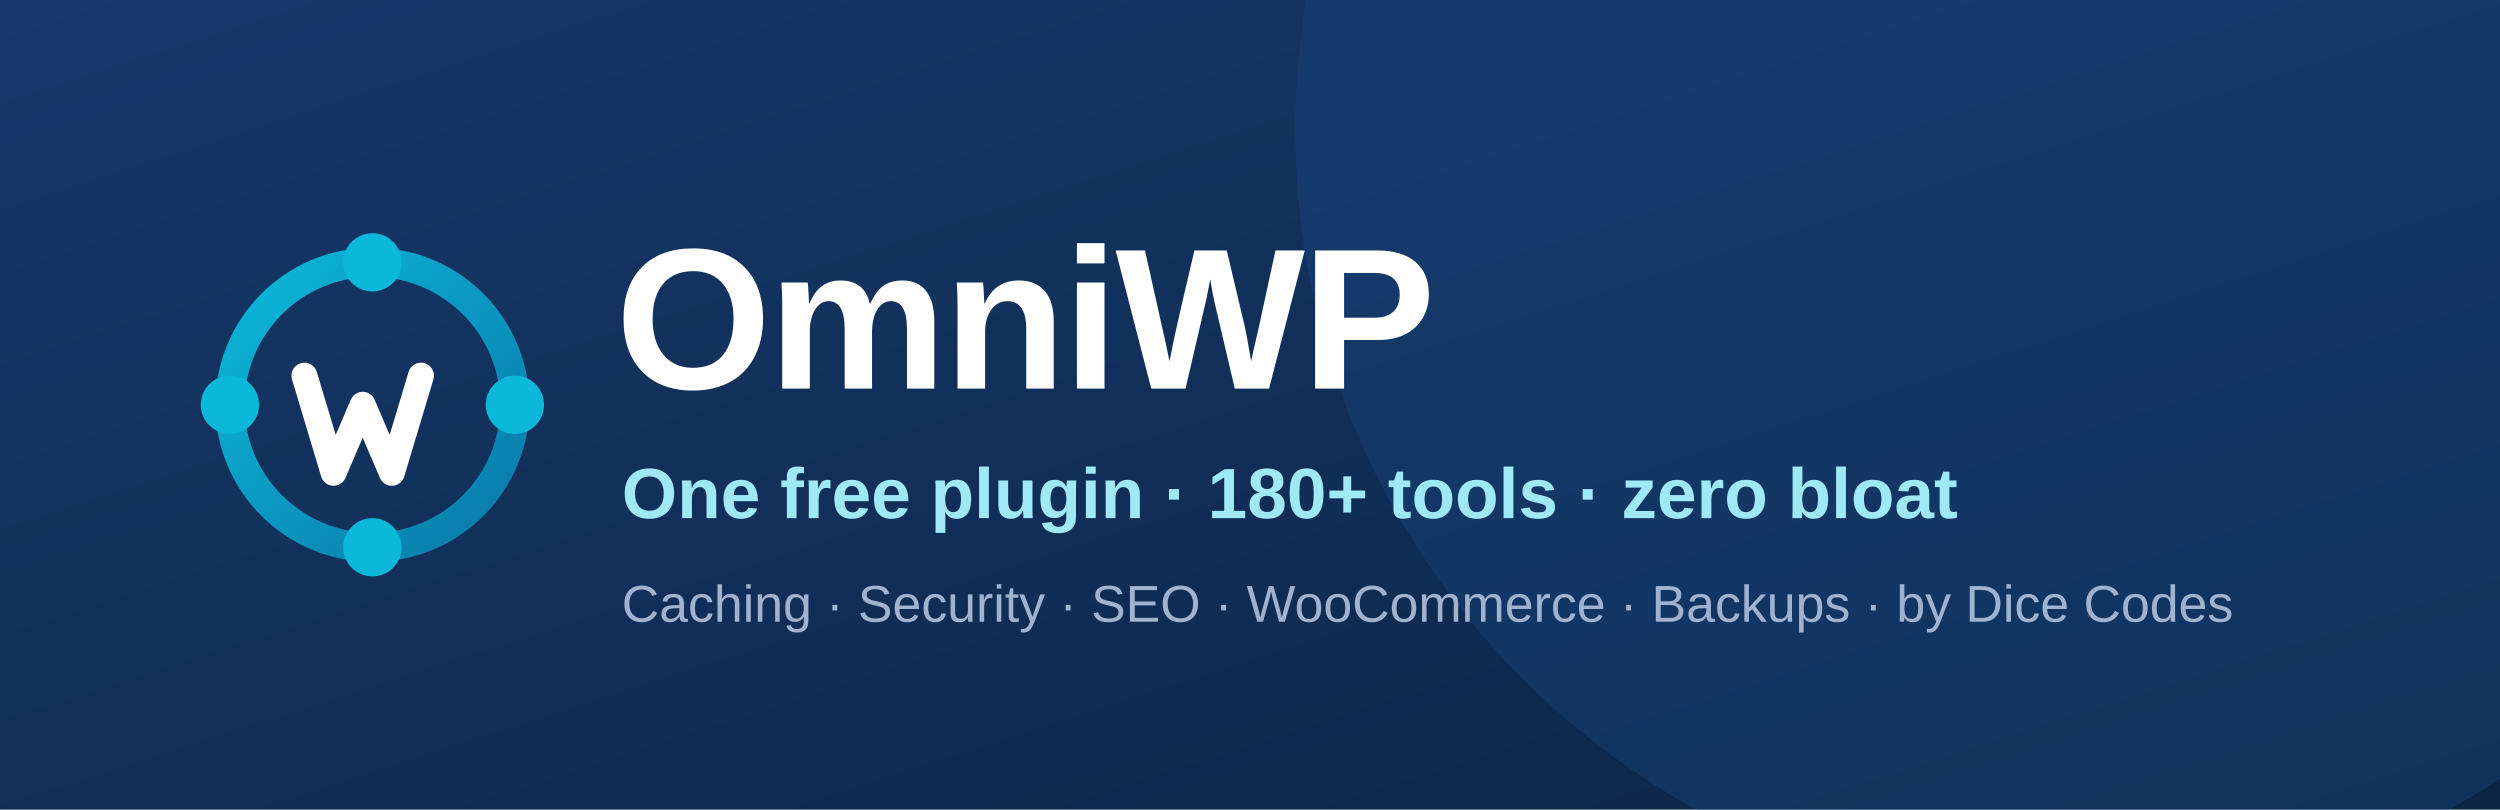
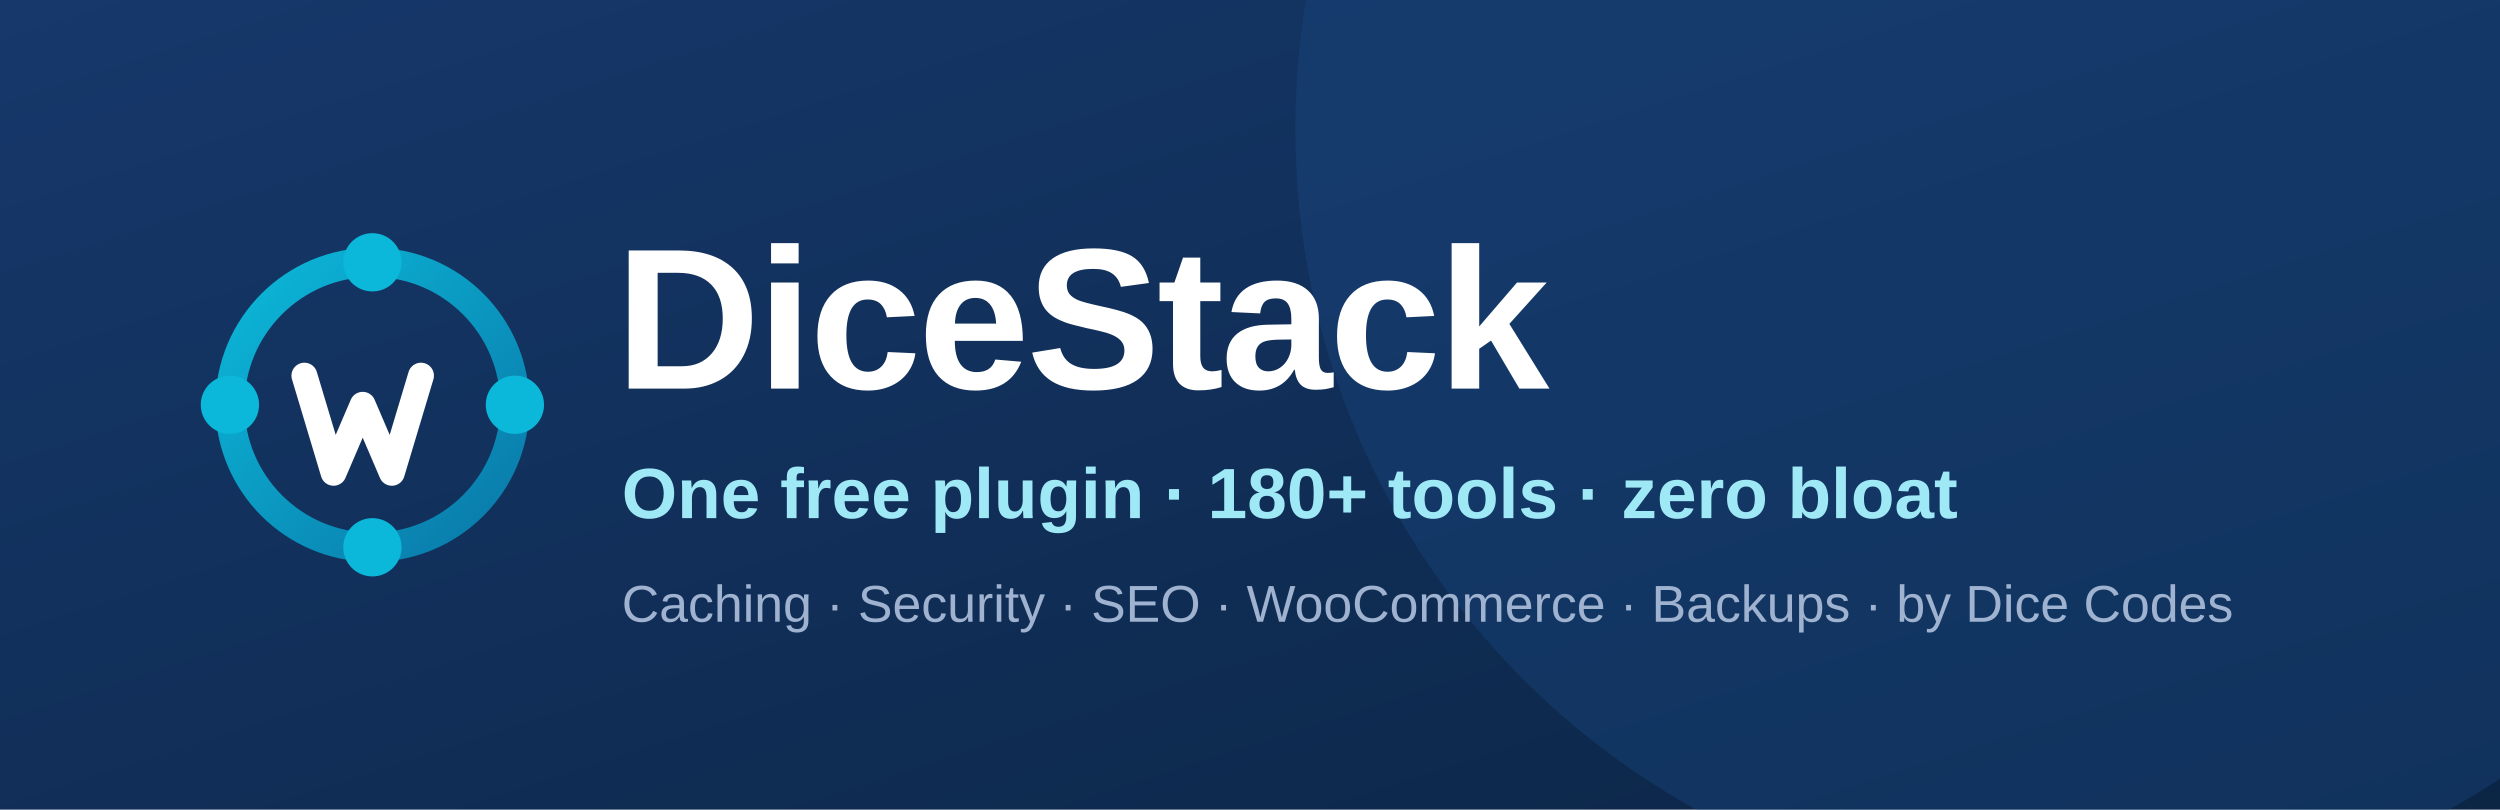
- <svg xmlns="http://www.w3.org/2000/svg" viewBox="0 0 772 250" width="772" height="250" role="img" aria-label="OmniWP banner">
+ <svg xmlns="http://www.w3.org/2000/svg" viewBox="0 0 772 250" width="772" height="250" role="img" aria-label="DiceStack banner">
  <defs>
    <linearGradient id="bg" x1="0" y1="0" x2="1" y2="1">
      <stop offset="0" stop-color="#16386b" />
      <stop offset="1" stop-color="#0b2545" />
    </linearGradient>
    <linearGradient id="cy" x1="0" y1="0" x2="1" y2="1">
      <stop offset="0" stop-color="#0bb8d9" />
      <stop offset="1" stop-color="#0a78a8" />
    </linearGradient>
  </defs>
  <rect width="772" height="250" fill="url(#bg)" />
  <circle cx="640" cy="40" r="240" fill="#1b4a86" opacity="0.35" />
  <g transform="translate(60,70)">
    <circle cx="55" cy="55" r="44" fill="none" stroke="url(#cy)" stroke-width="9" />
    <g fill="#0bb8d9">
      <circle cx="55" cy="11" r="9" />
      <circle cx="99" cy="55" r="9" />
      <circle cx="55" cy="99" r="9" />
      <circle cx="11" cy="55" r="9" />
    </g>
    <path d="M34 46 l9 30 l9 -21 l9 21 l9 -30" fill="none" stroke="#fff" stroke-width="8" stroke-linecap="round" stroke-linejoin="round" />
  </g>
-   <text x="190" y="120" font-family="Segoe UI,Arial,sans-serif" font-size="62" font-weight="800" fill="#ffffff" letter-spacing="-1">OmniWP</text>
+   <text x="190" y="120" font-family="Segoe UI,Arial,sans-serif" font-size="62" font-weight="800" fill="#ffffff" letter-spacing="-1">DiceStack</text>
  <text x="192" y="160" font-family="Segoe UI,Arial,sans-serif" font-size="22" font-weight="600" fill="#9fe8f5">One free plugin · 180+ tools · zero bloat</text>
  <text x="192" y="192" font-family="Segoe UI,Arial,sans-serif" font-size="16" fill="#9fb2cf">Caching · Security · SEO · WooCommerce · Backups · by Dice Codes</text>
</svg>
